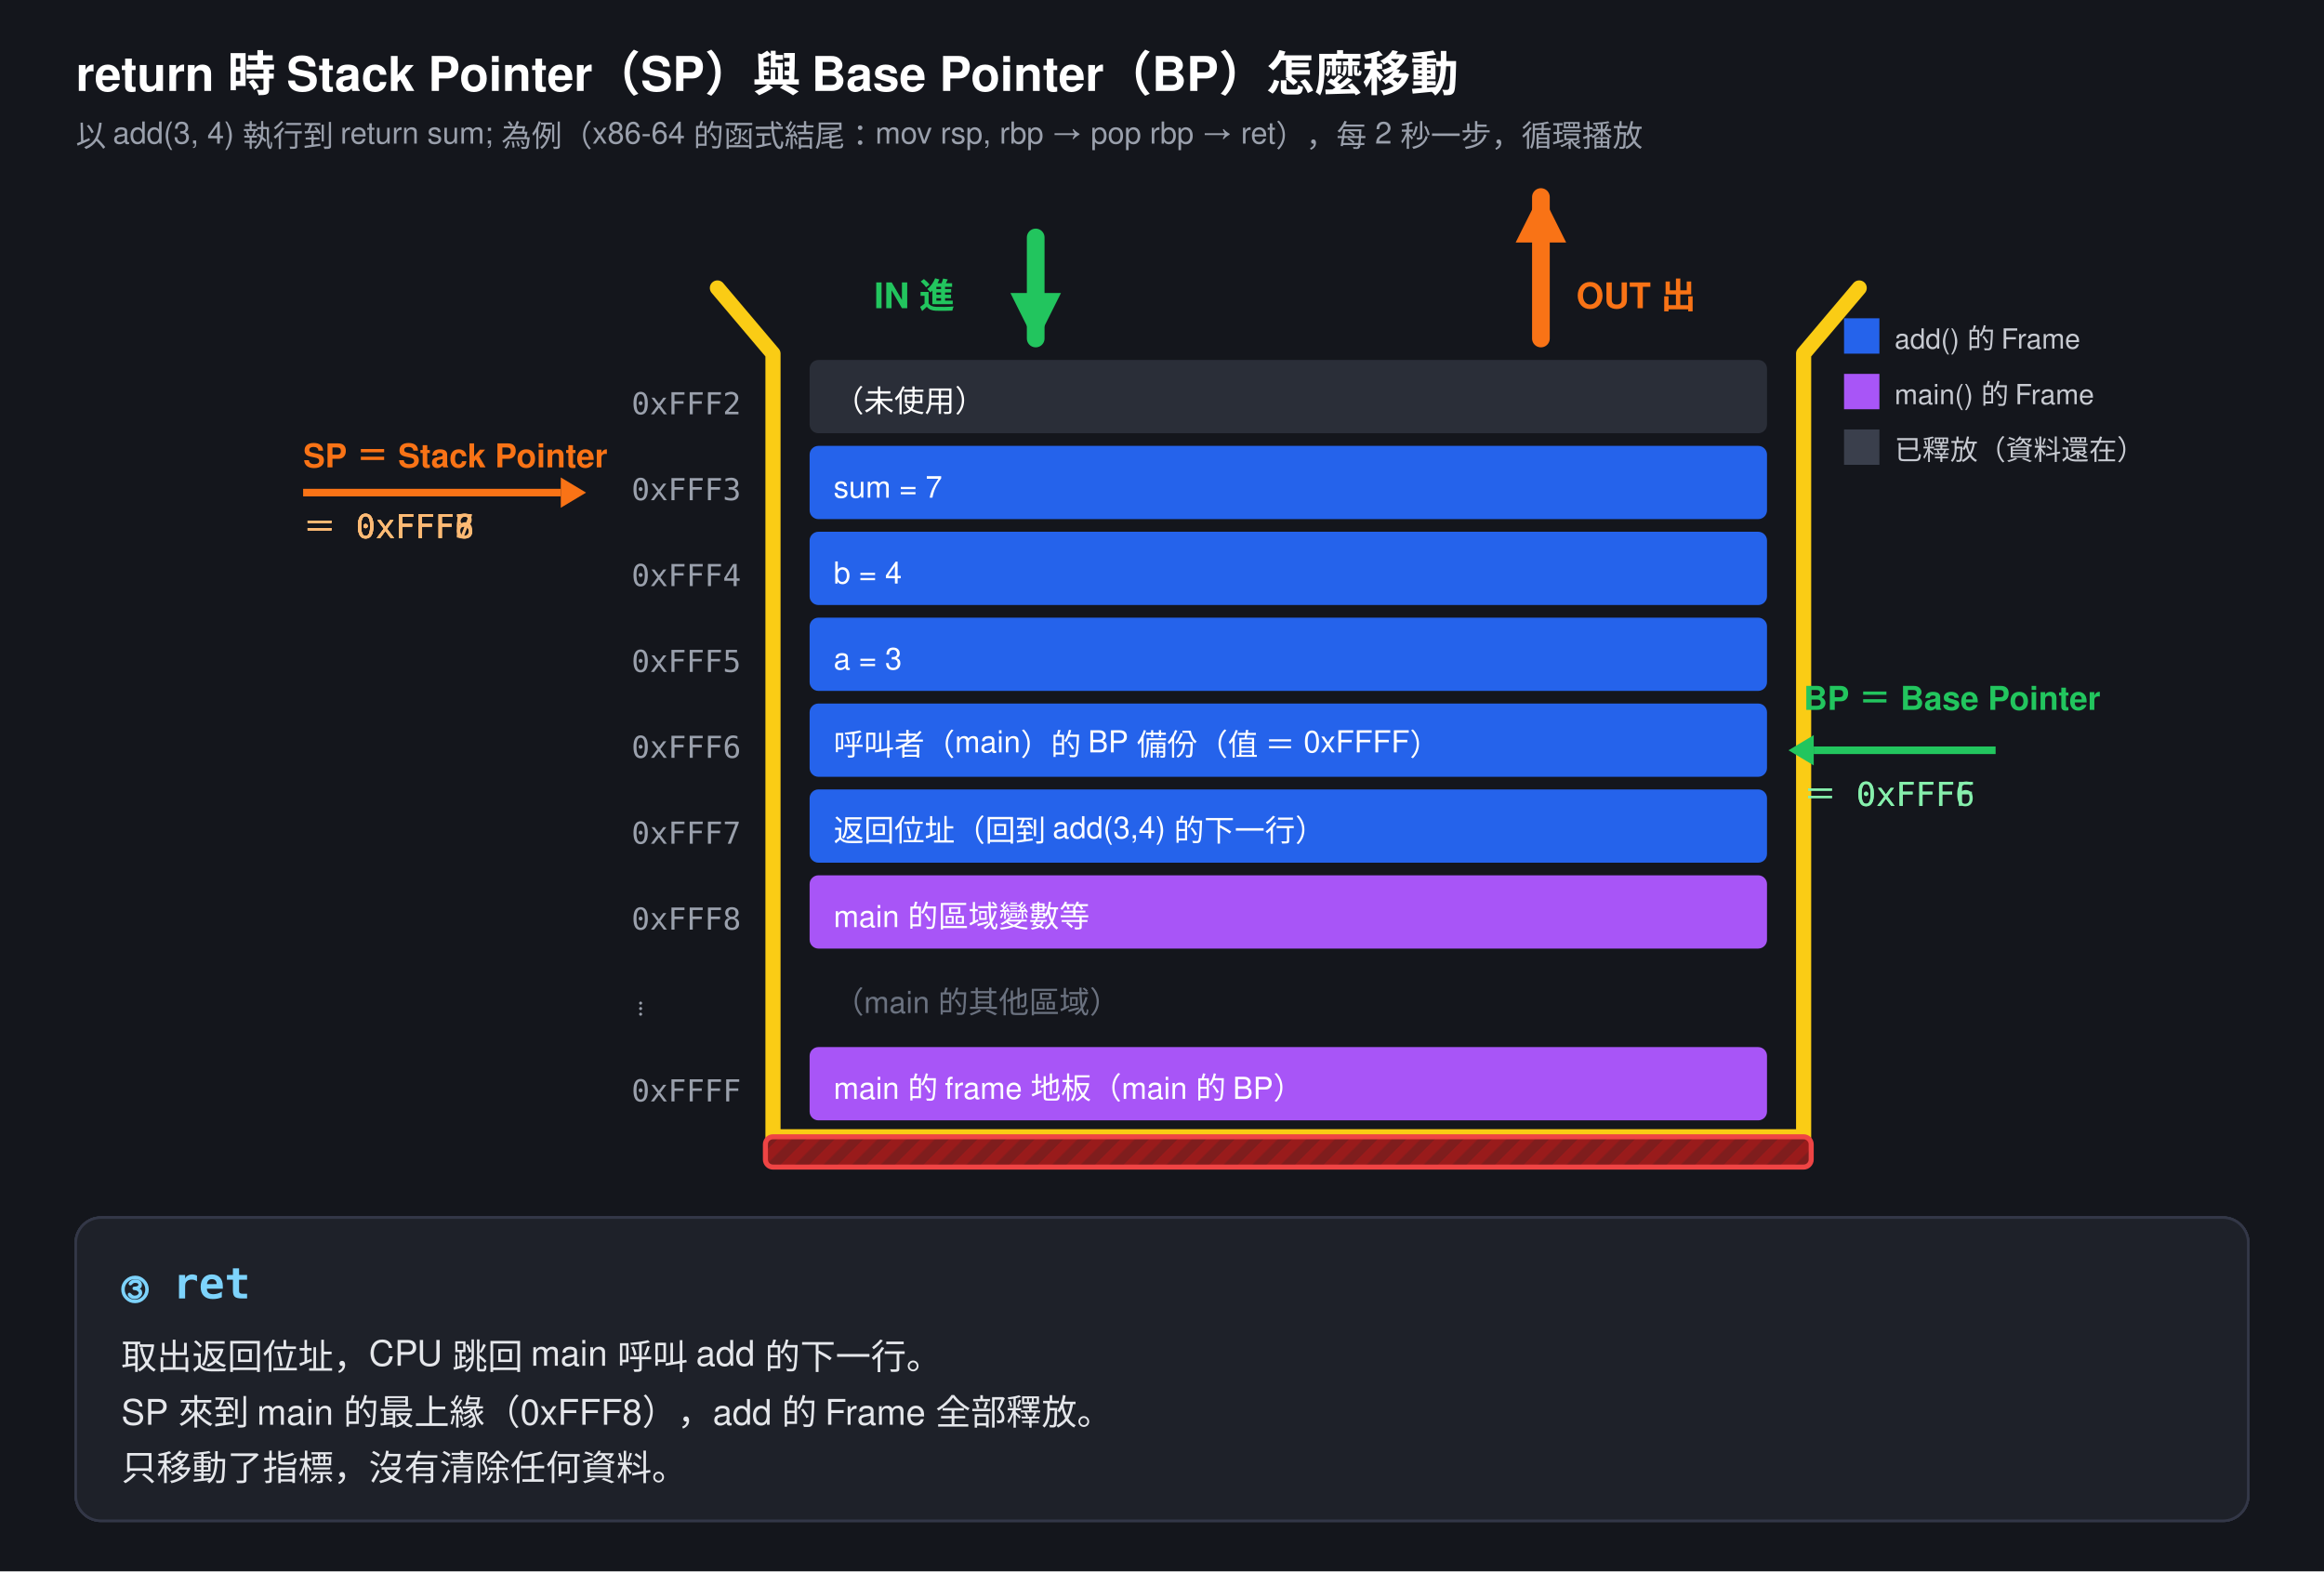
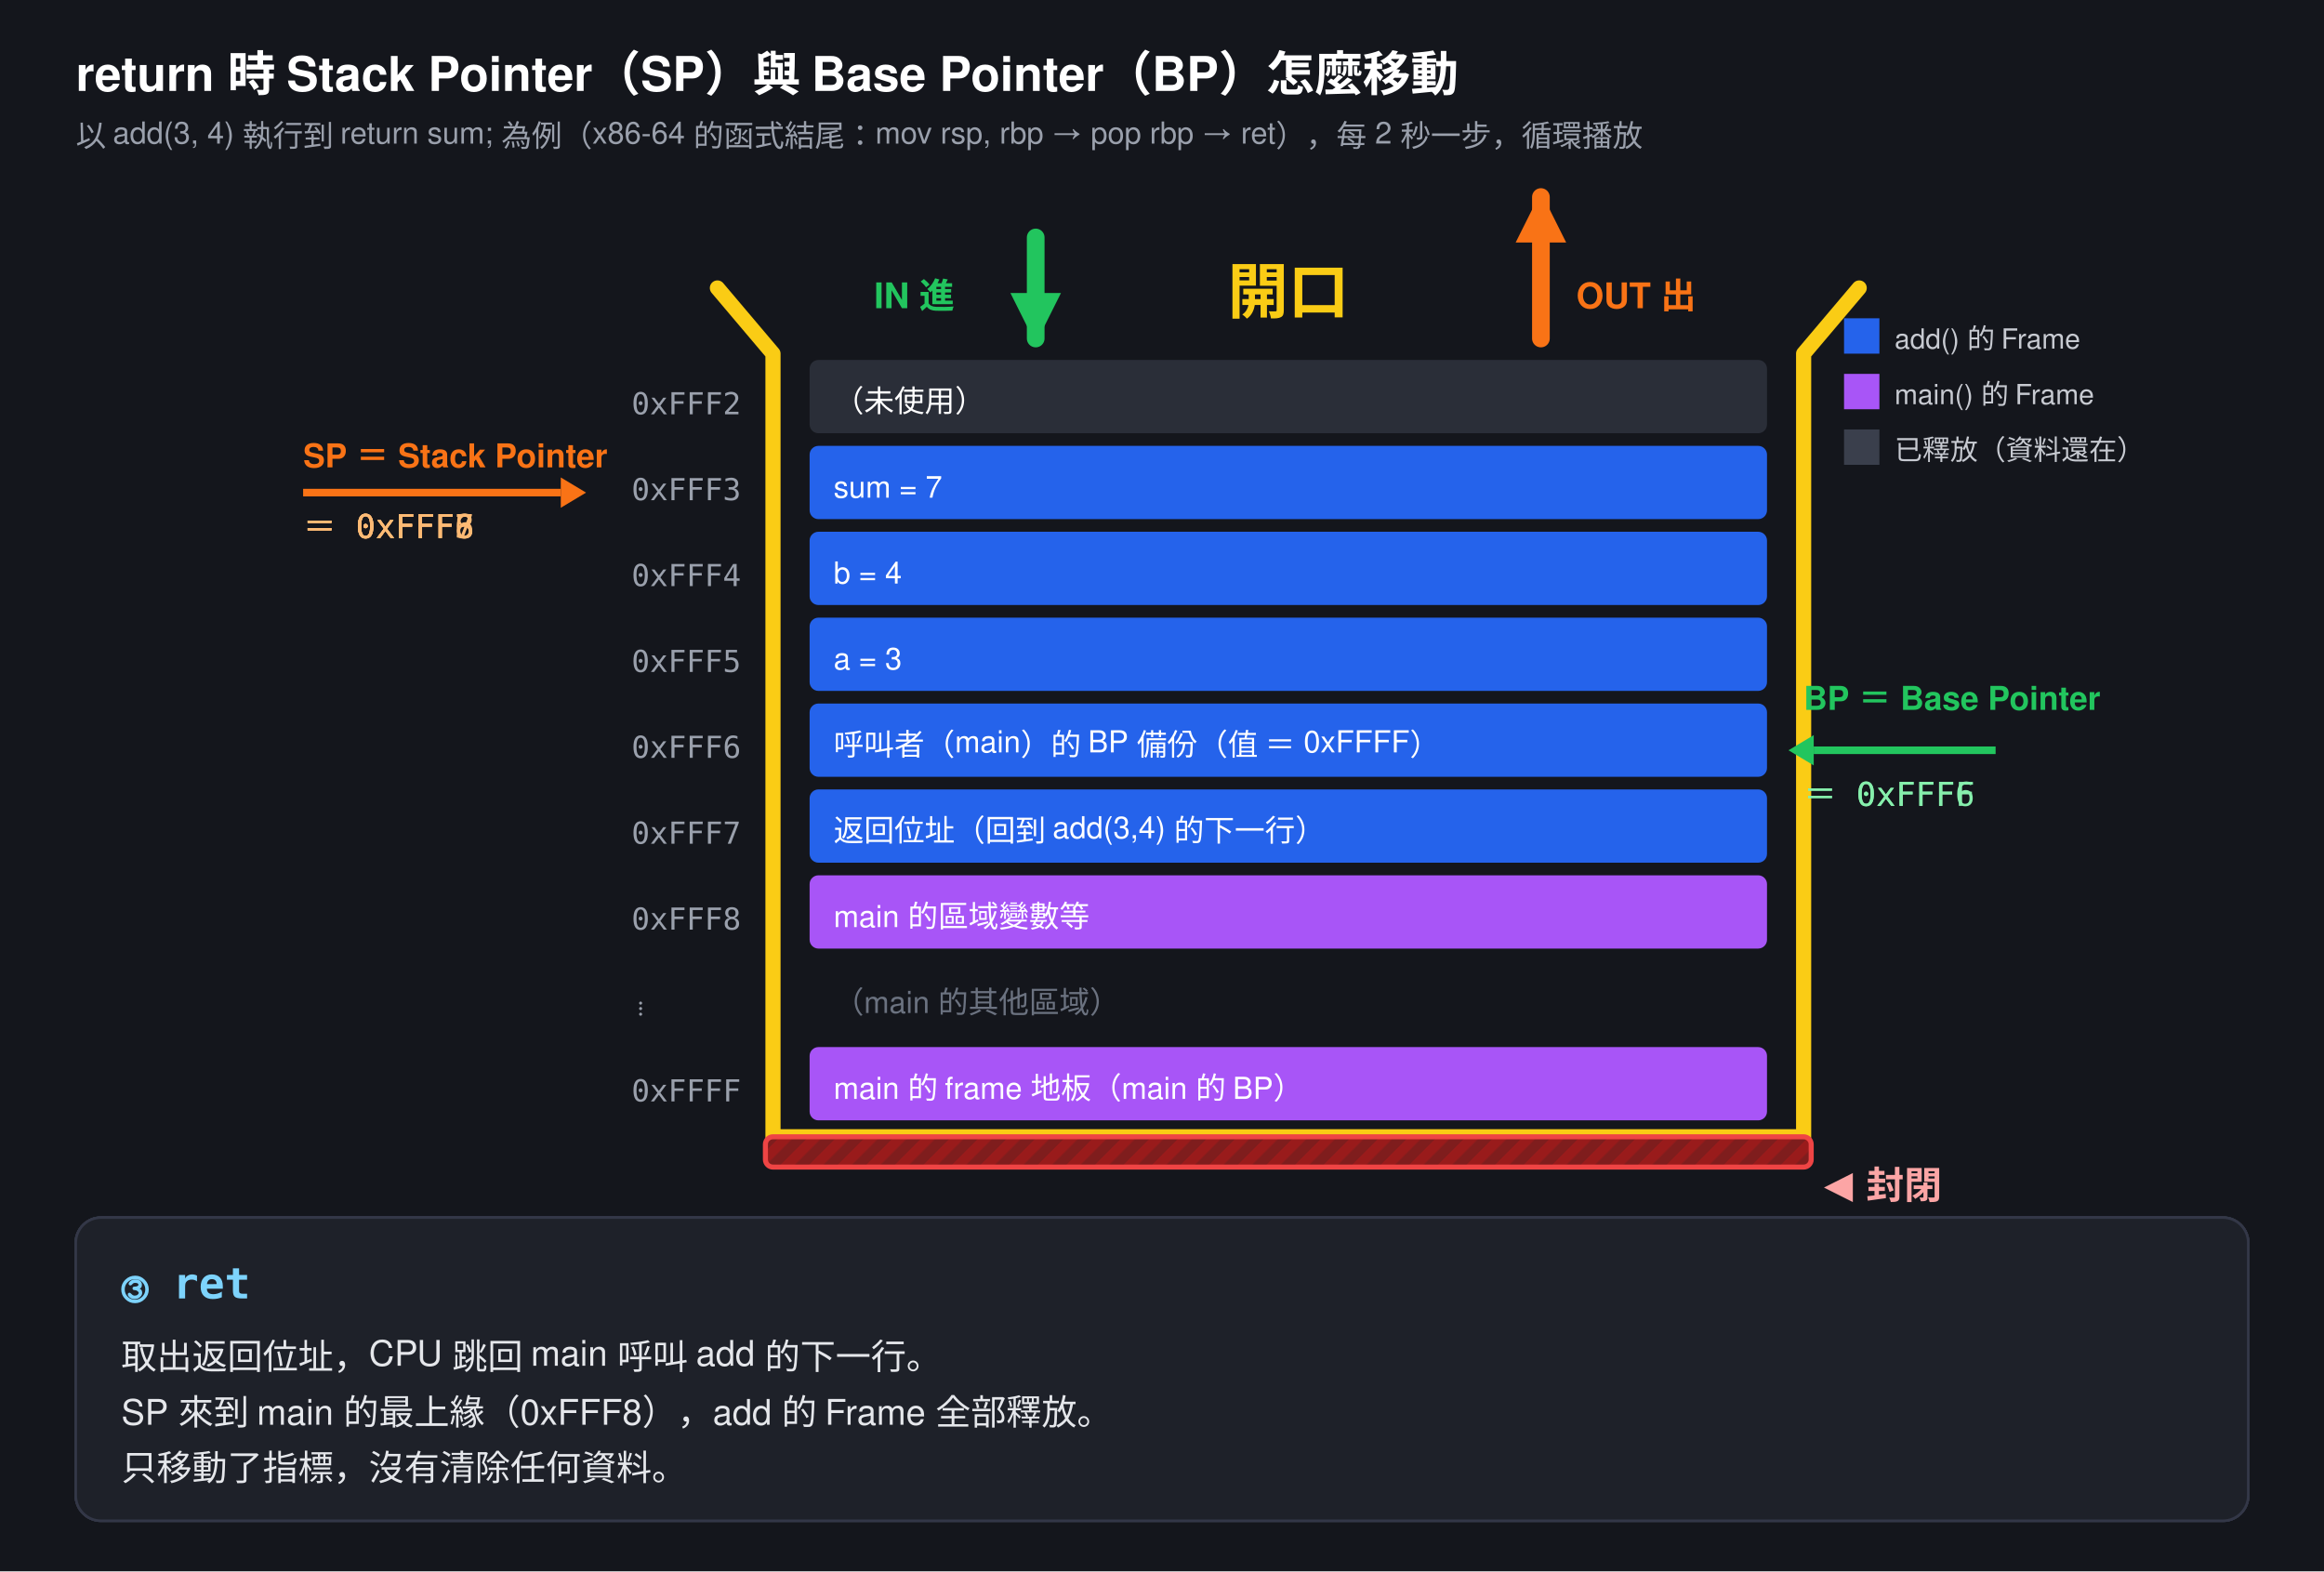
<svg xmlns="http://www.w3.org/2000/svg" width="920" height="622" viewBox="0 0 920 622">
  <style>text{font-family:'Segoe UI','Noto Sans TC','Microsoft JhengHei',Helvetica,Arial,sans-serif}
.mono{font-family:Consolas,'JetBrains Mono',monospace}
#scene{animation:sceneFade 10s infinite}
@keyframes sceneFade{0%{opacity:0}3%{opacity:1}95%{opacity:1}99%{opacity:0}100%{opacity:0}}
@keyframes g13{0%{fill:#2563eb}20%{fill:#2563eb}25%{fill:#3a3f4c}45%{fill:#3a3f4c}50%{fill:#3a3f4c}70%{fill:#3a3f4c}75%{fill:#3a3f4c}99%{fill:#3a3f4c}100%{fill:#2563eb}}
@keyframes g4{0%{fill:#2563eb}20%{fill:#2563eb}25%{fill:#2563eb}45%{fill:#2563eb}50%{fill:#3a3f4c}70%{fill:#3a3f4c}75%{fill:#3a3f4c}99%{fill:#3a3f4c}100%{fill:#2563eb}}
@keyframes g5{0%{fill:#2563eb}20%{fill:#2563eb}25%{fill:#2563eb}45%{fill:#2563eb}50%{fill:#2563eb}70%{fill:#2563eb}75%{fill:#3a3f4c}99%{fill:#3a3f4c}100%{fill:#2563eb}}
@keyframes spmove{0%{transform:translateY(0px)}20%{transform:translateY(0px)}25%{transform:translateY(102px)}45%{transform:translateY(102px)}50%{transform:translateY(136px)}70%{transform:translateY(136px)}75%{transform:translateY(170px)}99%{transform:translateY(170px)}100%{transform:translateY(0px)}}
@keyframes bpmove{0%{transform:translateY(0px)}20%{transform:translateY(0px)}25%{transform:translateY(0px)}45%{transform:translateY(0px)}50%{transform:translateY(136px)}70%{transform:translateY(136px)}75%{transform:translateY(136px)}99%{transform:translateY(136px)}100%{transform:translateY(0px)}}
@keyframes sp0{0%{opacity:1}20%{opacity:1}25%{opacity:0}45%{opacity:0}50%{opacity:0}70%{opacity:0}75%{opacity:0}99%{opacity:0}100%{opacity:1}}
@keyframes cap0{0%{opacity:1}24%{opacity:1}24.5%{opacity:0}100%{opacity:0}}
@keyframes sp1{0%{opacity:0}20%{opacity:0}25%{opacity:1}45%{opacity:1}50%{opacity:0}70%{opacity:0}75%{opacity:0}99%{opacity:0}100%{opacity:0}}
@keyframes cap1{0%{opacity:0}24.5%{opacity:0}25%{opacity:1}49%{opacity:1}49.5%{opacity:0}100%{opacity:0}}
@keyframes sp2{0%{opacity:0}20%{opacity:0}25%{opacity:0}45%{opacity:0}50%{opacity:1}70%{opacity:1}75%{opacity:0}99%{opacity:0}100%{opacity:0}}
@keyframes cap2{0%{opacity:0}49.5%{opacity:0}50%{opacity:1}74%{opacity:1}74.5%{opacity:0}100%{opacity:0}}
@keyframes sp3{0%{opacity:0}20%{opacity:0}25%{opacity:0}45%{opacity:0}50%{opacity:0}70%{opacity:0}75%{opacity:1}99%{opacity:1}100%{opacity:0}}
@keyframes cap3{0%{opacity:0}74.5%{opacity:0}75%{opacity:1}99%{opacity:1}99.5%{opacity:0}100%{opacity:0}}
@keyframes bpA{0%{opacity:1}20%{opacity:1}25%{opacity:1}45%{opacity:1}50%{opacity:0}70%{opacity:0}75%{opacity:0}99%{opacity:0}100%{opacity:1}}
@keyframes bpB{0%{opacity:0}20%{opacity:0}25%{opacity:0}45%{opacity:0}50%{opacity:1}70%{opacity:1}75%{opacity:1}99%{opacity:1}100%{opacity:0}}
@keyframes outPulse{0%{opacity:.25}20%{opacity:.25}25%{opacity:1}95%{opacity:1}99%{opacity:.25}100%{opacity:.25}}
@keyframes inDim{0%{opacity:1}20%{opacity:1}25%{opacity:.25}99%{opacity:.25}100%{opacity:1}}
</style>
  <rect width="920" height="622" fill="#14161c" />
  <text x="30" y="36" fill="#fff" font-size="19" font-weight="700">return 時 Stack Pointer（SP）與 Base Pointer（BP）怎麼移動</text>
  <text x="30" y="58" fill="#9aa0ac" font-size="12">以 add(3, 4) 執行到 return sum; 為例（x86-64 的函式結尾：mov rsp, rbp → pop rbp → ret），每 2 秒一步，循環播放</text>
  <g id="scene" transform="translate(0,46)">
    <defs>
      <pattern id="hatch" width="8" height="8" patternUnits="userSpaceOnUse" patternTransform="rotate(45)">
        <rect width="8" height="8" fill="#7f1d1d" />
        <rect width="4" height="8" fill="#991b1b" />
      </pattern>
      <marker id="inArr" viewBox="0 0 10 10" refX="9" refY="5" markerUnits="userSpaceOnUse" markerWidth="20" markerHeight="20" orient="auto">
        <path d="M0 0 L10 5 L0 10 z" fill="#22c55e" />
      </marker>
      <marker id="outArr" viewBox="0 0 10 10" refX="9" refY="5" markerUnits="userSpaceOnUse" markerWidth="20" markerHeight="20" orient="auto">
        <path d="M0 0 L10 5 L0 10 z" fill="#f97316" />
      </marker>
    </defs>
    <path d="M284 68 L306 94 L306 404 L714 404 L714 94 L736 68" fill="none" stroke="#facc15" stroke-width="6" stroke-linejoin="round" stroke-linecap="round" />
    <rect x="303" y="404" width="414" height="12" rx="3" fill="url(#hatch)" stroke="#ef4444" stroke-width="2" />
+     <text x="510" y="78" text-anchor="middle" fill="#facc15" font-size="24" font-weight="900">開口</text>
+     <text x="722" y="428" fill="#fca5a5" font-size="15" font-weight="800">◀ 封閉</text>
    <g style="animation:inDim 10s infinite">
      <path d="M410 48 L410 88" stroke="#22c55e" stroke-width="7" stroke-linecap="round" fill="none" marker-end="url(#inArr)" />
      <text x="346" y="76" fill="#22c55e" font-size="14" font-weight="800">IN 進</text>
    </g>
    <g style="animation:outPulse 10s infinite">
      <path d="M610 88 L610 32" stroke="#f97316" stroke-width="7" stroke-linecap="round" fill="none" marker-end="url(#outArr)" />
      <text x="624" y="76" fill="#f97316" font-size="14" font-weight="800">OUT 出</text>
    </g>
    <rect x="730" y="80" width="14" height="14" fill="#2563eb" />
    <text x="750" y="92" fill="#c7cad1" font-size="11">add() 的 Frame</text>
    <rect x="730" y="102" width="14" height="14" fill="#a855f7" />
    <text x="750" y="114" fill="#c7cad1" font-size="11">main() 的 Frame</text>
    <rect x="730" y="124" width="14" height="14" fill="#3a3f4c" />
    <text x="750" y="136" fill="#c7cad1" font-size="11">已釋放（資料還在）</text>
    <text x="250" y="118" fill="#9aa0ac" font-size="12" class="mono">0xFFF2</text>
    <rect x="320" y="96" width="380" height="30" rx="4" fill="#2a2e38" stroke="#14161c" />
    <text x="330" y="117" fill="#fff" font-size="12">（未使用）</text>
    <text x="250" y="152" fill="#9aa0ac" font-size="12" class="mono">0xFFF3</text>
    <rect x="320" y="130" width="380" height="30" rx="4" fill="#2563eb" stroke="#14161c" style="animation:g13 10s infinite;" />
    <text x="330" y="151" fill="#fff" font-size="12">sum = 7</text>
    <text x="250" y="186" fill="#9aa0ac" font-size="12" class="mono">0xFFF4</text>
    <rect x="320" y="164" width="380" height="30" rx="4" fill="#2563eb" stroke="#14161c" style="animation:g13 10s infinite;" />
    <text x="330" y="185" fill="#fff" font-size="12">b = 4</text>
    <text x="250" y="220" fill="#9aa0ac" font-size="12" class="mono">0xFFF5</text>
    <rect x="320" y="198" width="380" height="30" rx="4" fill="#2563eb" stroke="#14161c" style="animation:g13 10s infinite;" />
    <text x="330" y="219" fill="#fff" font-size="12">a = 3</text>
    <text x="250" y="254" fill="#9aa0ac" font-size="12" class="mono">0xFFF6</text>
    <rect x="320" y="232" width="380" height="30" rx="4" fill="#2563eb" stroke="#14161c" style="animation:g4 10s infinite;" />
    <text x="330" y="253" fill="#fff" font-size="12">呼叫者（main）的 BP 備份（值 ＝ 0xFFFF）</text>
    <text x="250" y="288" fill="#9aa0ac" font-size="12" class="mono">0xFFF7</text>
    <rect x="320" y="266" width="380" height="30" rx="4" fill="#2563eb" stroke="#14161c" style="animation:g5 10s infinite;" />
    <text x="330" y="287" fill="#fff" font-size="12">返回位址（回到 add(3,4) 的下一行）</text>
    <text x="250" y="322" fill="#9aa0ac" font-size="12" class="mono">0xFFF8</text>
    <rect x="320" y="300" width="380" height="30" rx="4" fill="#a855f7" stroke="#14161c" />
    <text x="330" y="321" fill="#fff" font-size="12">main 的區域變數等</text>
    <text x="250" y="356" fill="#9aa0ac" font-size="12" class="mono">　⋮</text>
    <text x="330" y="355" fill="#6b7280" font-size="12">（main 的其他區域）</text>
    <text x="250" y="390" fill="#9aa0ac" font-size="12" class="mono">0xFFFF</text>
    <rect x="320" y="368" width="380" height="30" rx="4" fill="#a855f7" stroke="#14161c" />
    <text x="330" y="389" fill="#fff" font-size="12">main 的 frame 地板（main 的 BP）</text>
    <g style="animation:spmove 10s infinite;">
      <text x="120" y="139.0" fill="#f97316" font-size="13" font-weight="700">SP ＝ Stack Pointer</text>
      <path d="M120 149.0 L222 149.0" stroke="#f97316" stroke-width="3" fill="none" />
      <path d="M232 149.0 l-10 -6 v12 z" fill="#f97316" />
      <text x="120" y="167.0" fill="#fdba74" font-size="13" class="mono" style="animation:sp0 10s infinite;">＝ 0xFFF3</text>
      <text x="120" y="167.0" fill="#fdba74" font-size="13" class="mono" style="animation:sp1 10s infinite;">＝ 0xFFF6</text>
      <text x="120" y="167.0" fill="#fdba74" font-size="13" class="mono" style="animation:sp2 10s infinite;">＝ 0xFFF7</text>
      <text x="120" y="167.0" fill="#fdba74" font-size="13" class="mono" style="animation:sp3 10s infinite;">＝ 0xFFF8</text>
    </g>
    <g style="animation:bpmove 10s infinite;">
      <path d="M790 251.0 L718 251.0" stroke="#22c55e" stroke-width="3" fill="none" />
      <path d="M708 251.0 l10 -6 v12 z" fill="#22c55e" />
      <text x="714" y="235.0" fill="#22c55e" font-size="13" font-weight="700">BP ＝ Base Pointer</text>
      <text x="714" y="273.0" fill="#86efac" font-size="13" class="mono" style="animation:bpA 10s infinite;">＝ 0xFFF6</text>
      <text x="714" y="273.0" fill="#86efac" font-size="13" class="mono" style="animation:bpB 10s infinite;">＝ 0xFFFF</text>
    </g>
    <g style="animation:cap0 10s infinite;">
      <rect x="30" y="436" width="860" height="120" rx="10" fill="#1e2129" stroke="#333747" />
      <text x="48" y="468" fill="#7dd3fc" font-size="17" font-weight="700" class="mono">return sum; 之前</text>
      <text x="48" y="496" fill="#e5e7eb" font-size="14">SP 在 add frame 最上面（0xFFF3）。</text>
      <text x="48" y="518" fill="#e5e7eb" font-size="14">BP 在 add frame 的地板（0xFFF6），那一格存著 main 的 BP 備份 0xFFFF。</text>
    </g>
    <g style="animation:cap1 10s infinite;">
      <rect x="30" y="436" width="860" height="120" rx="10" fill="#1e2129" stroke="#333747" />
      <text x="48" y="468" fill="#7dd3fc" font-size="17" font-weight="700" class="mono">① mov rsp, rbp</text>
      <text x="48" y="496" fill="#e5e7eb" font-size="14">SP 直接移到 BP 的位置（0xFFF6）。</text>
      <text x="48" y="518" fill="#e5e7eb" font-size="14">sum、b、a 那幾格瞬間掉出 Stack 範圍。</text>
    </g>
    <g style="animation:cap2 10s infinite;">
      <rect x="30" y="436" width="860" height="120" rx="10" fill="#1e2129" stroke="#333747" />
      <text x="48" y="468" fill="#7dd3fc" font-size="17" font-weight="700" class="mono">② pop rbp</text>
      <text x="48" y="496" fill="#e5e7eb" font-size="14">取出 SP 指的那一格（main 的 BP 備份 0xFFFF）放回 BP。</text>
      <text x="48" y="518" fill="#e5e7eb" font-size="14">SP 往下移一格（0xFFF7），BP 回到 main 的地板。</text>
    </g>
    <g style="animation:cap3 10s infinite;">
      <rect x="30" y="436" width="860" height="120" rx="10" fill="#1e2129" stroke="#333747" />
      <text x="48" y="468" fill="#7dd3fc" font-size="17" font-weight="700" class="mono">③ ret</text>
      <text x="48" y="496" fill="#e5e7eb" font-size="14">取出返回位址，CPU 跳回 main 呼叫 add 的下一行。</text>
      <text x="48" y="518" fill="#e5e7eb" font-size="14">SP 來到 main 的最上緣（0xFFF8），add 的 Frame 全部釋放。</text>
      <text x="48" y="540" fill="#e5e7eb" font-size="14">只移動了指標，沒有清除任何資料。</text>
    </g>
  </g>
</svg>
